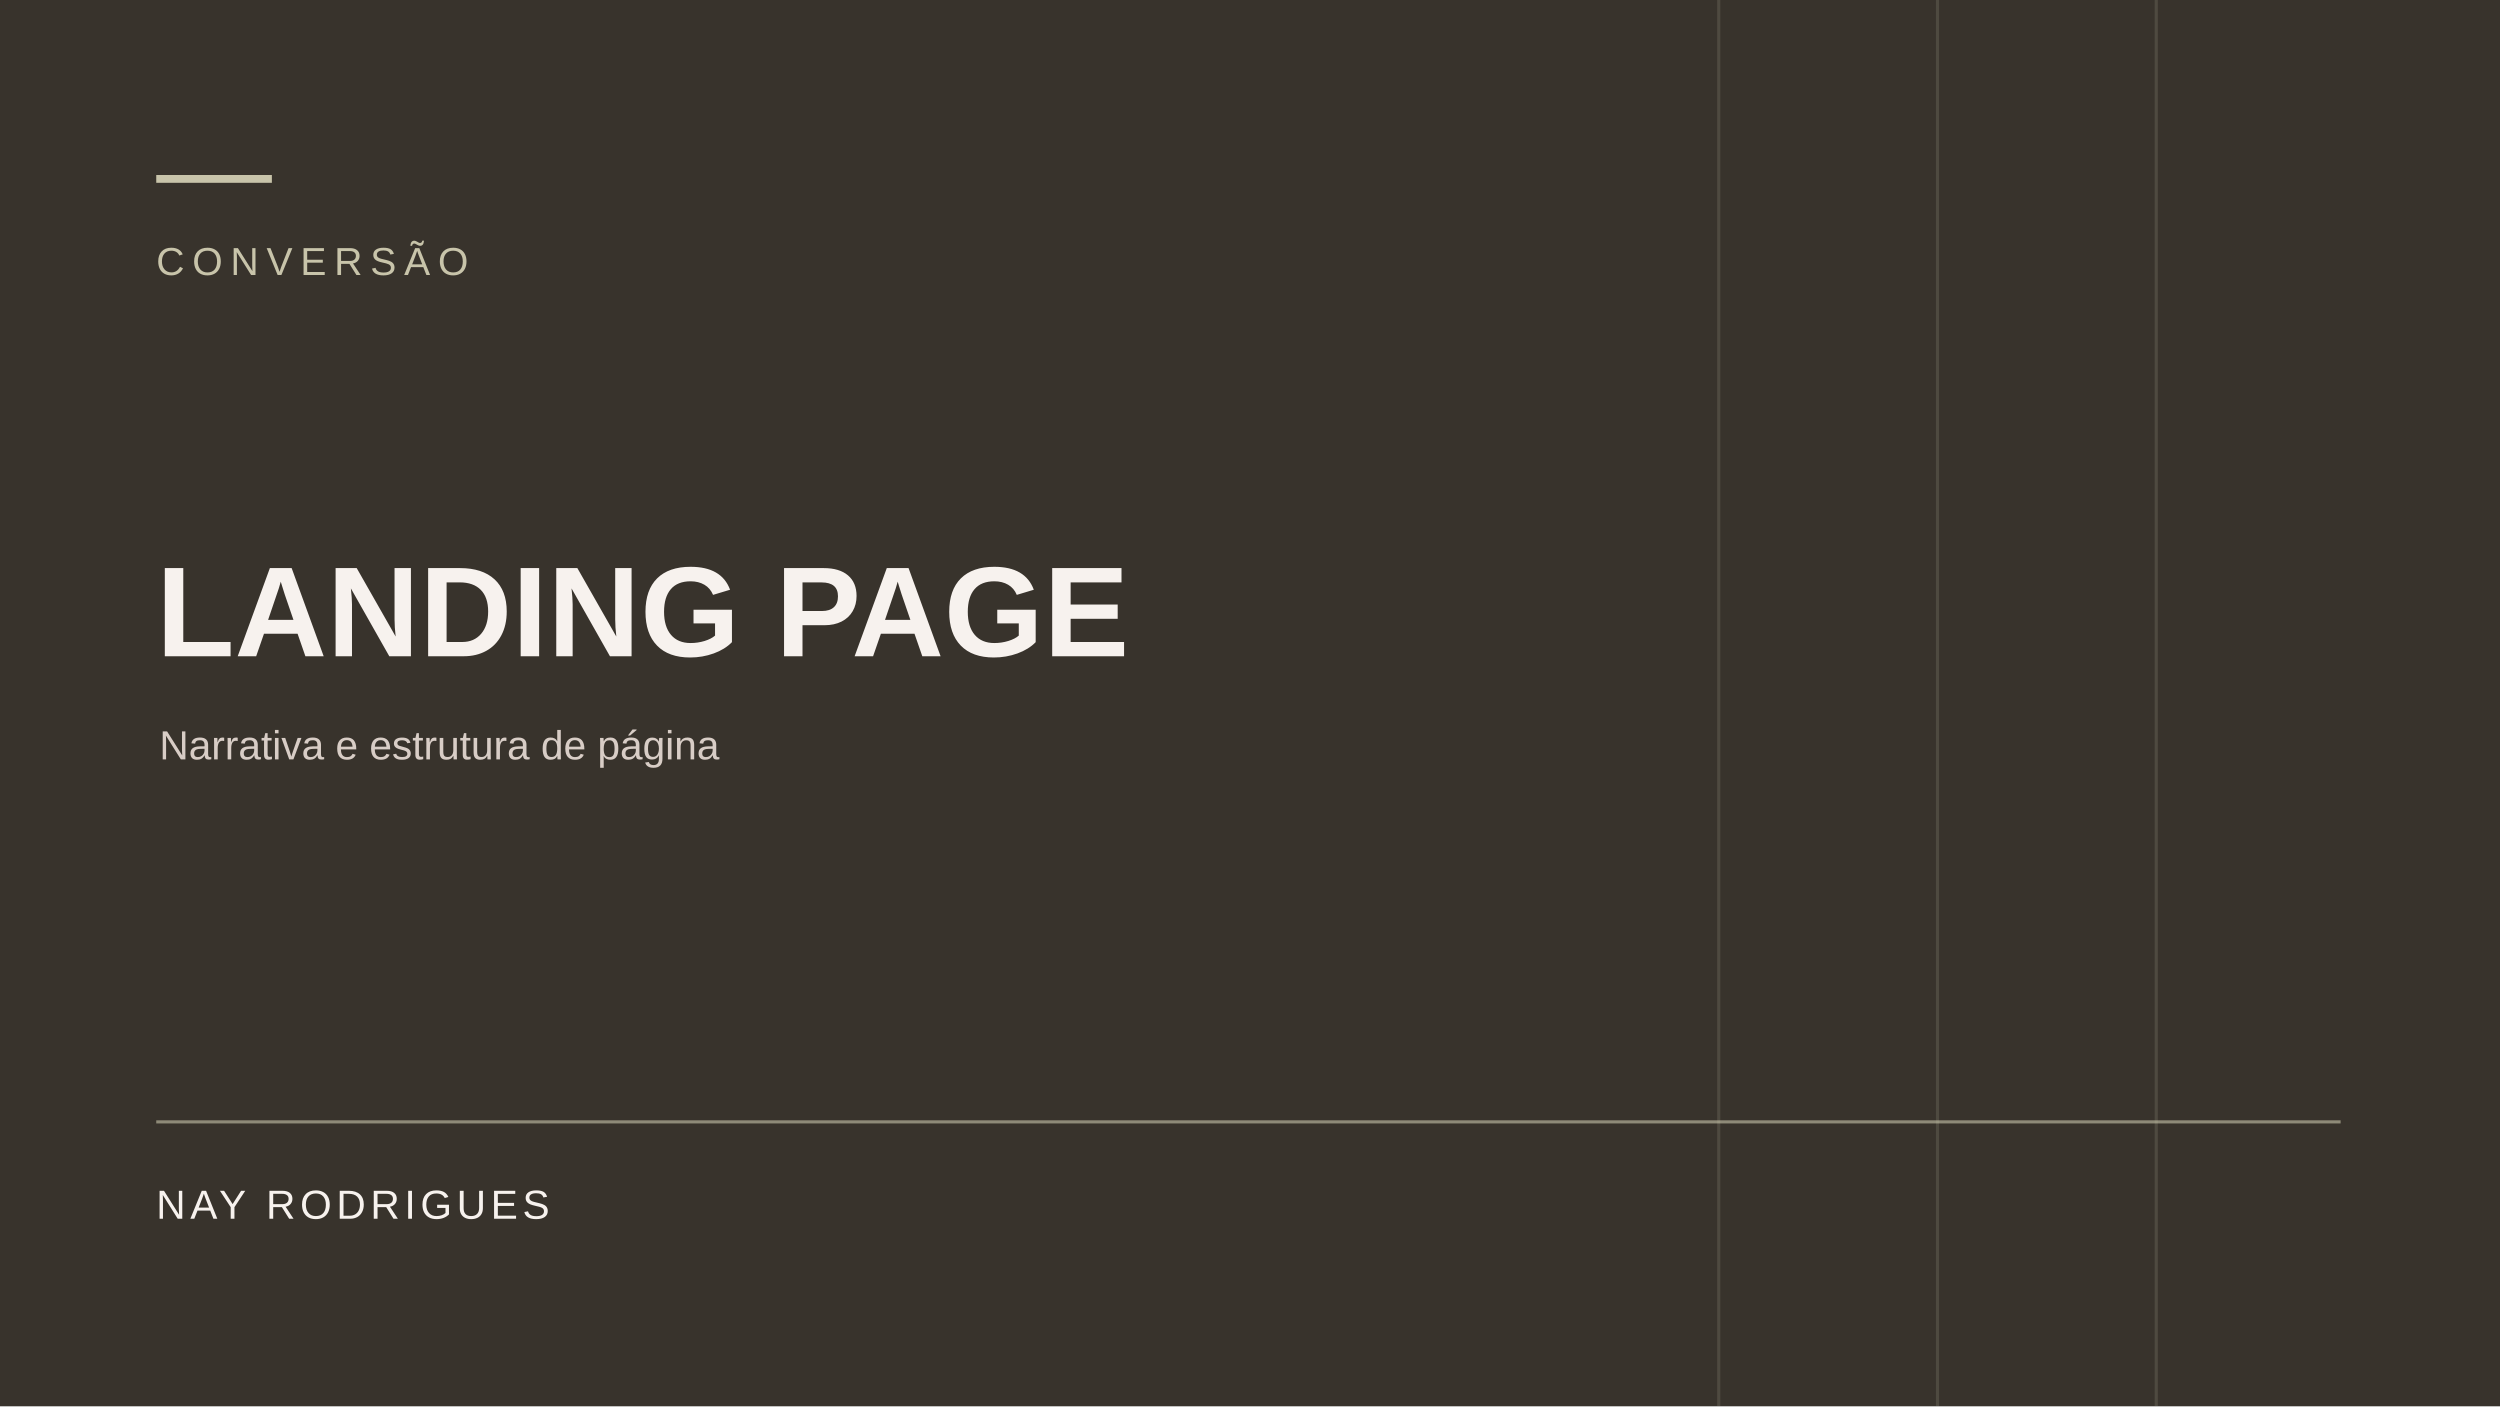
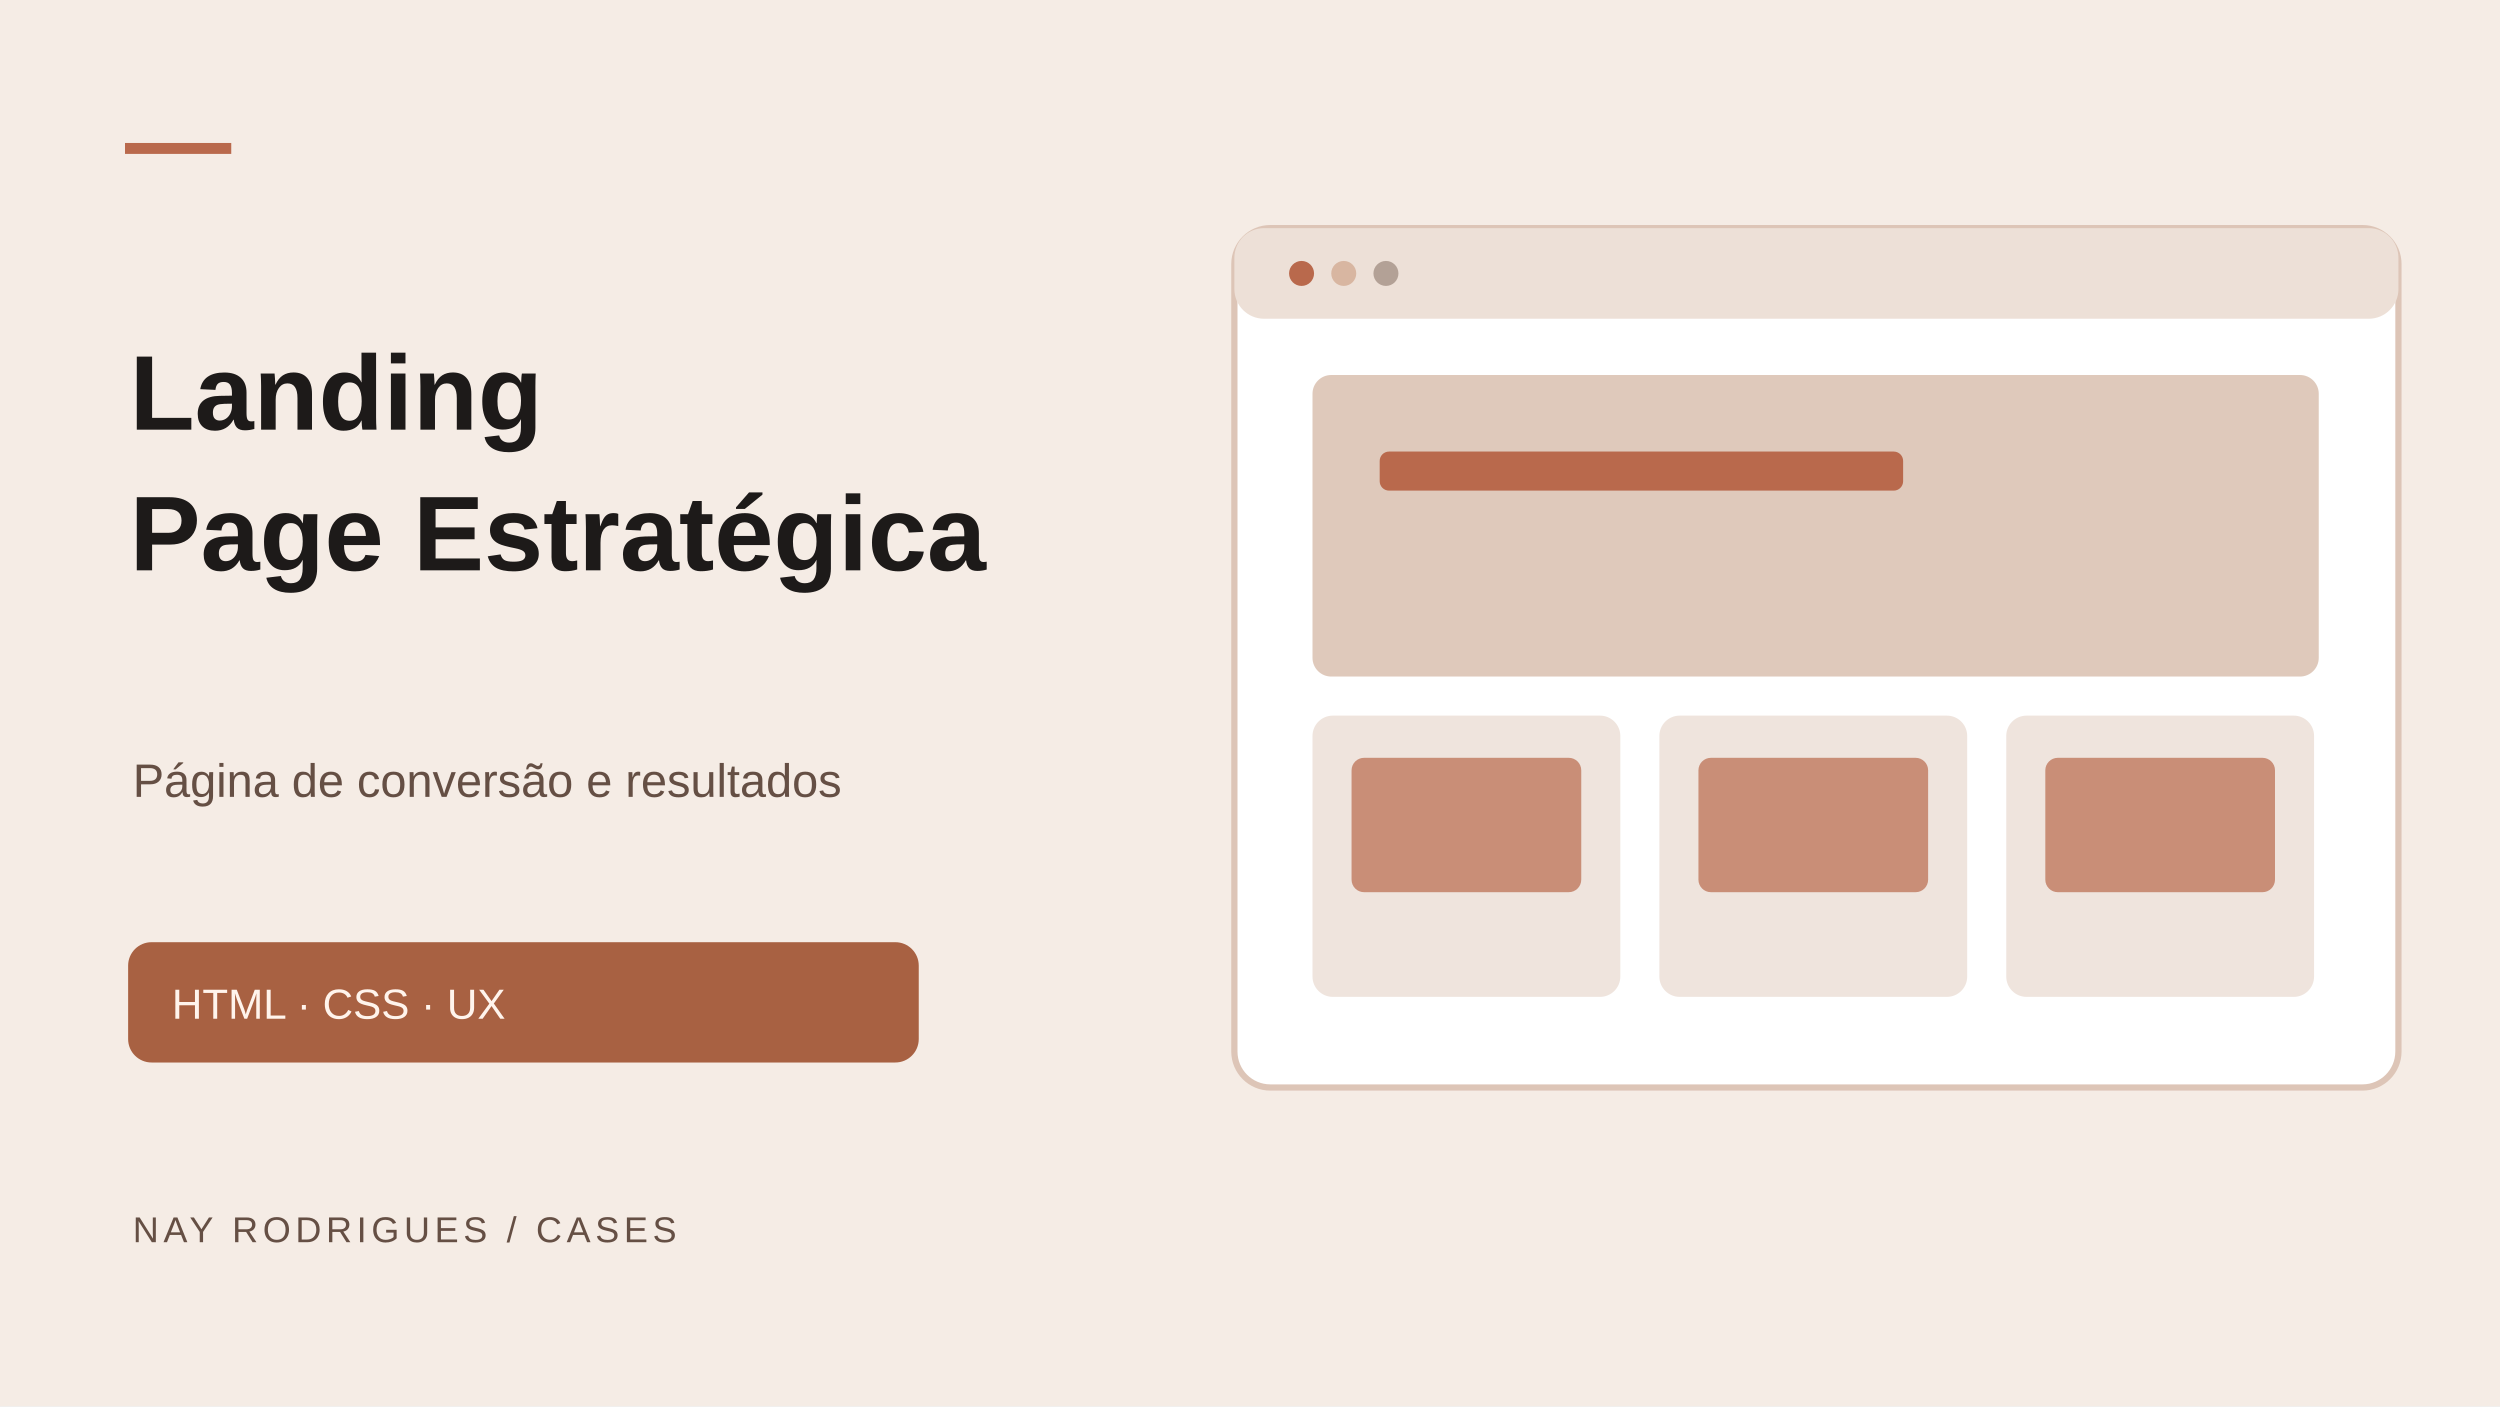
<svg xmlns="http://www.w3.org/2000/svg" width="1600" height="900" viewBox="0 0 1600 900">
-   <rect width="1600" height="900" fill="#38332C" />
-   <path d="M1100 0 V900 M1240 0 V900 M1380 0 V900" stroke="#C8C4AA" stroke-width="2" opacity=".16" />
-   <rect x="100" y="112" width="74" height="5" fill="#C8C4AA" />
-   <text x="100" y="176" font-size="25" font-family="Arial" fill="#C8C4AA" letter-spacing="5">CONVERSÃO</text>
-   <text x="100" y="420" font-size="82" font-family="Arial" font-weight="700" fill="#F7F2EE">LANDING PAGE</text>
-   <text x="102" y="486" font-size="26" font-family="Arial" fill="#D8CDC6">Narrativa e estrutura de página</text>
-   <path d="M100 718 H1498" stroke="#C8C4AA" stroke-width="2" opacity=".6" />
-   <text x="100" y="780" font-size="26" font-family="Arial" fill="#F7F2EE" letter-spacing="3">NAY RODRIGUES</text>
+   <rect width="1600" height="900" fill="#F5ECE5" />
+   <path d="M80 95 H148" stroke="#B9694C" stroke-width="7" />
+   <text x="83" y="275" font-family="Arial,sans-serif" font-size="68" font-weight="700" fill="#1D1A19">Landing</text>
+   <text x="83" y="365" font-family="Arial,sans-serif" font-size="68" font-weight="700" fill="#1D1A19">Page Estratégica</text>
+   <text x="85" y="510" font-family="Arial,sans-serif" font-size="30" fill="#654F44">Página de conversão e resultados</text>
+   <rect x="82" y="603" width="506" height="77" rx="15" fill="#A86142" />
+   <text x="110" y="652" font-family="Arial,sans-serif" font-size="27" fill="#FFF4EC">HTML · CSS · UX</text>
+   <text x="85" y="795" font-size="23" letter-spacing="3" font-family="Arial,sans-serif" fill="#654F44">NAY RODRIGUES / CASES</text>
+   <rect x="790" y="146" width="745" height="550" rx="23" fill="#FFFFFF" stroke="#DDC5B7" stroke-width="4" />
+   <rect x="790" y="146" width="745" height="58" rx="19" fill="#EDE0D7" />
+   <circle cx="833" cy="175" r="8" fill="#B9694C" />
+   <circle cx="860" cy="175" r="8" fill="#D8B6A1" />
+   <circle cx="887" cy="175" r="8" fill="#B3A196" />
+   <rect x="840" y="240" width="644" height="193" rx="12" fill="#DFC9BB" />
+   <rect x="883" y="289" width="335" height="25" rx="6" fill="#B9694C" />
+   <rect x="840" y="458" width="197" height="180" rx="13" fill="#EFE4DD" />
+   <rect x="865" y="485" width="147" height="86" rx="8" fill="#B9694C" opacity=".7" />
+   <rect x="1062" y="458" width="197" height="180" rx="13" fill="#EFE4DD" />
+   <rect x="1087" y="485" width="147" height="86" rx="8" fill="#B9694C" opacity=".7" />
+   <rect x="1284" y="458" width="197" height="180" rx="13" fill="#EFE4DD" />
+   <rect x="1309" y="485" width="147" height="86" rx="8" fill="#B9694C" opacity=".7" />
</svg>
